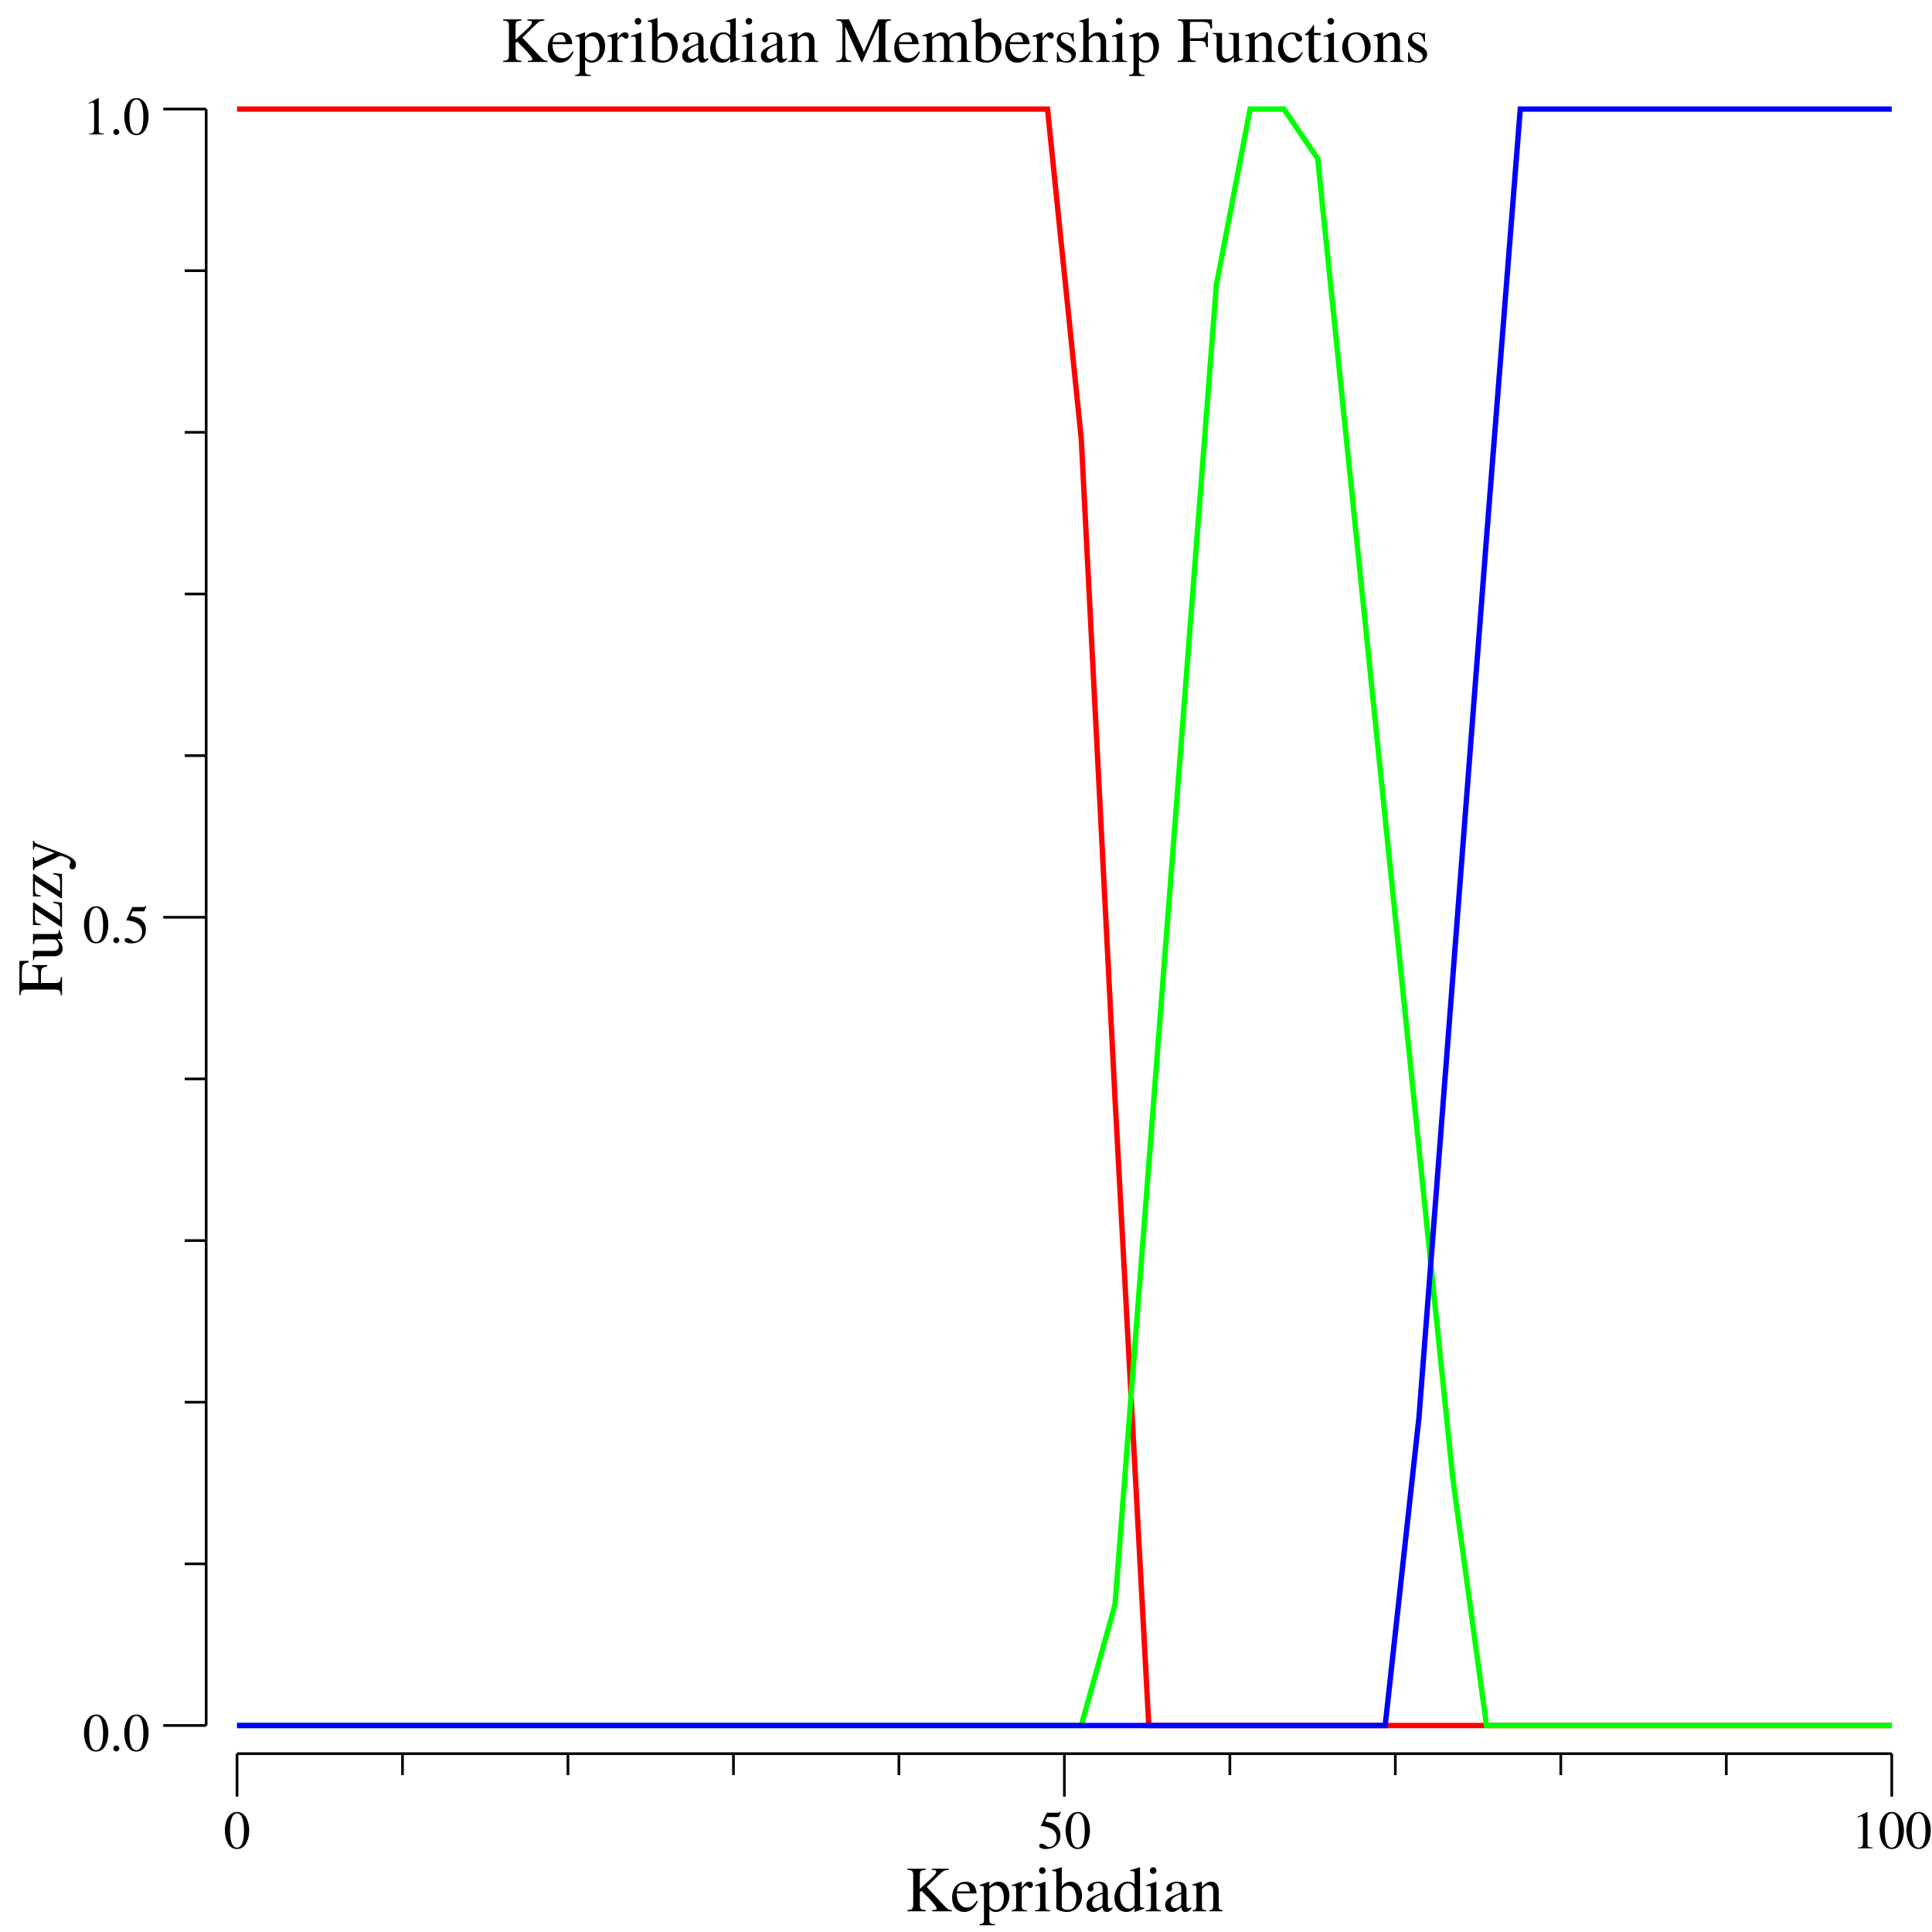
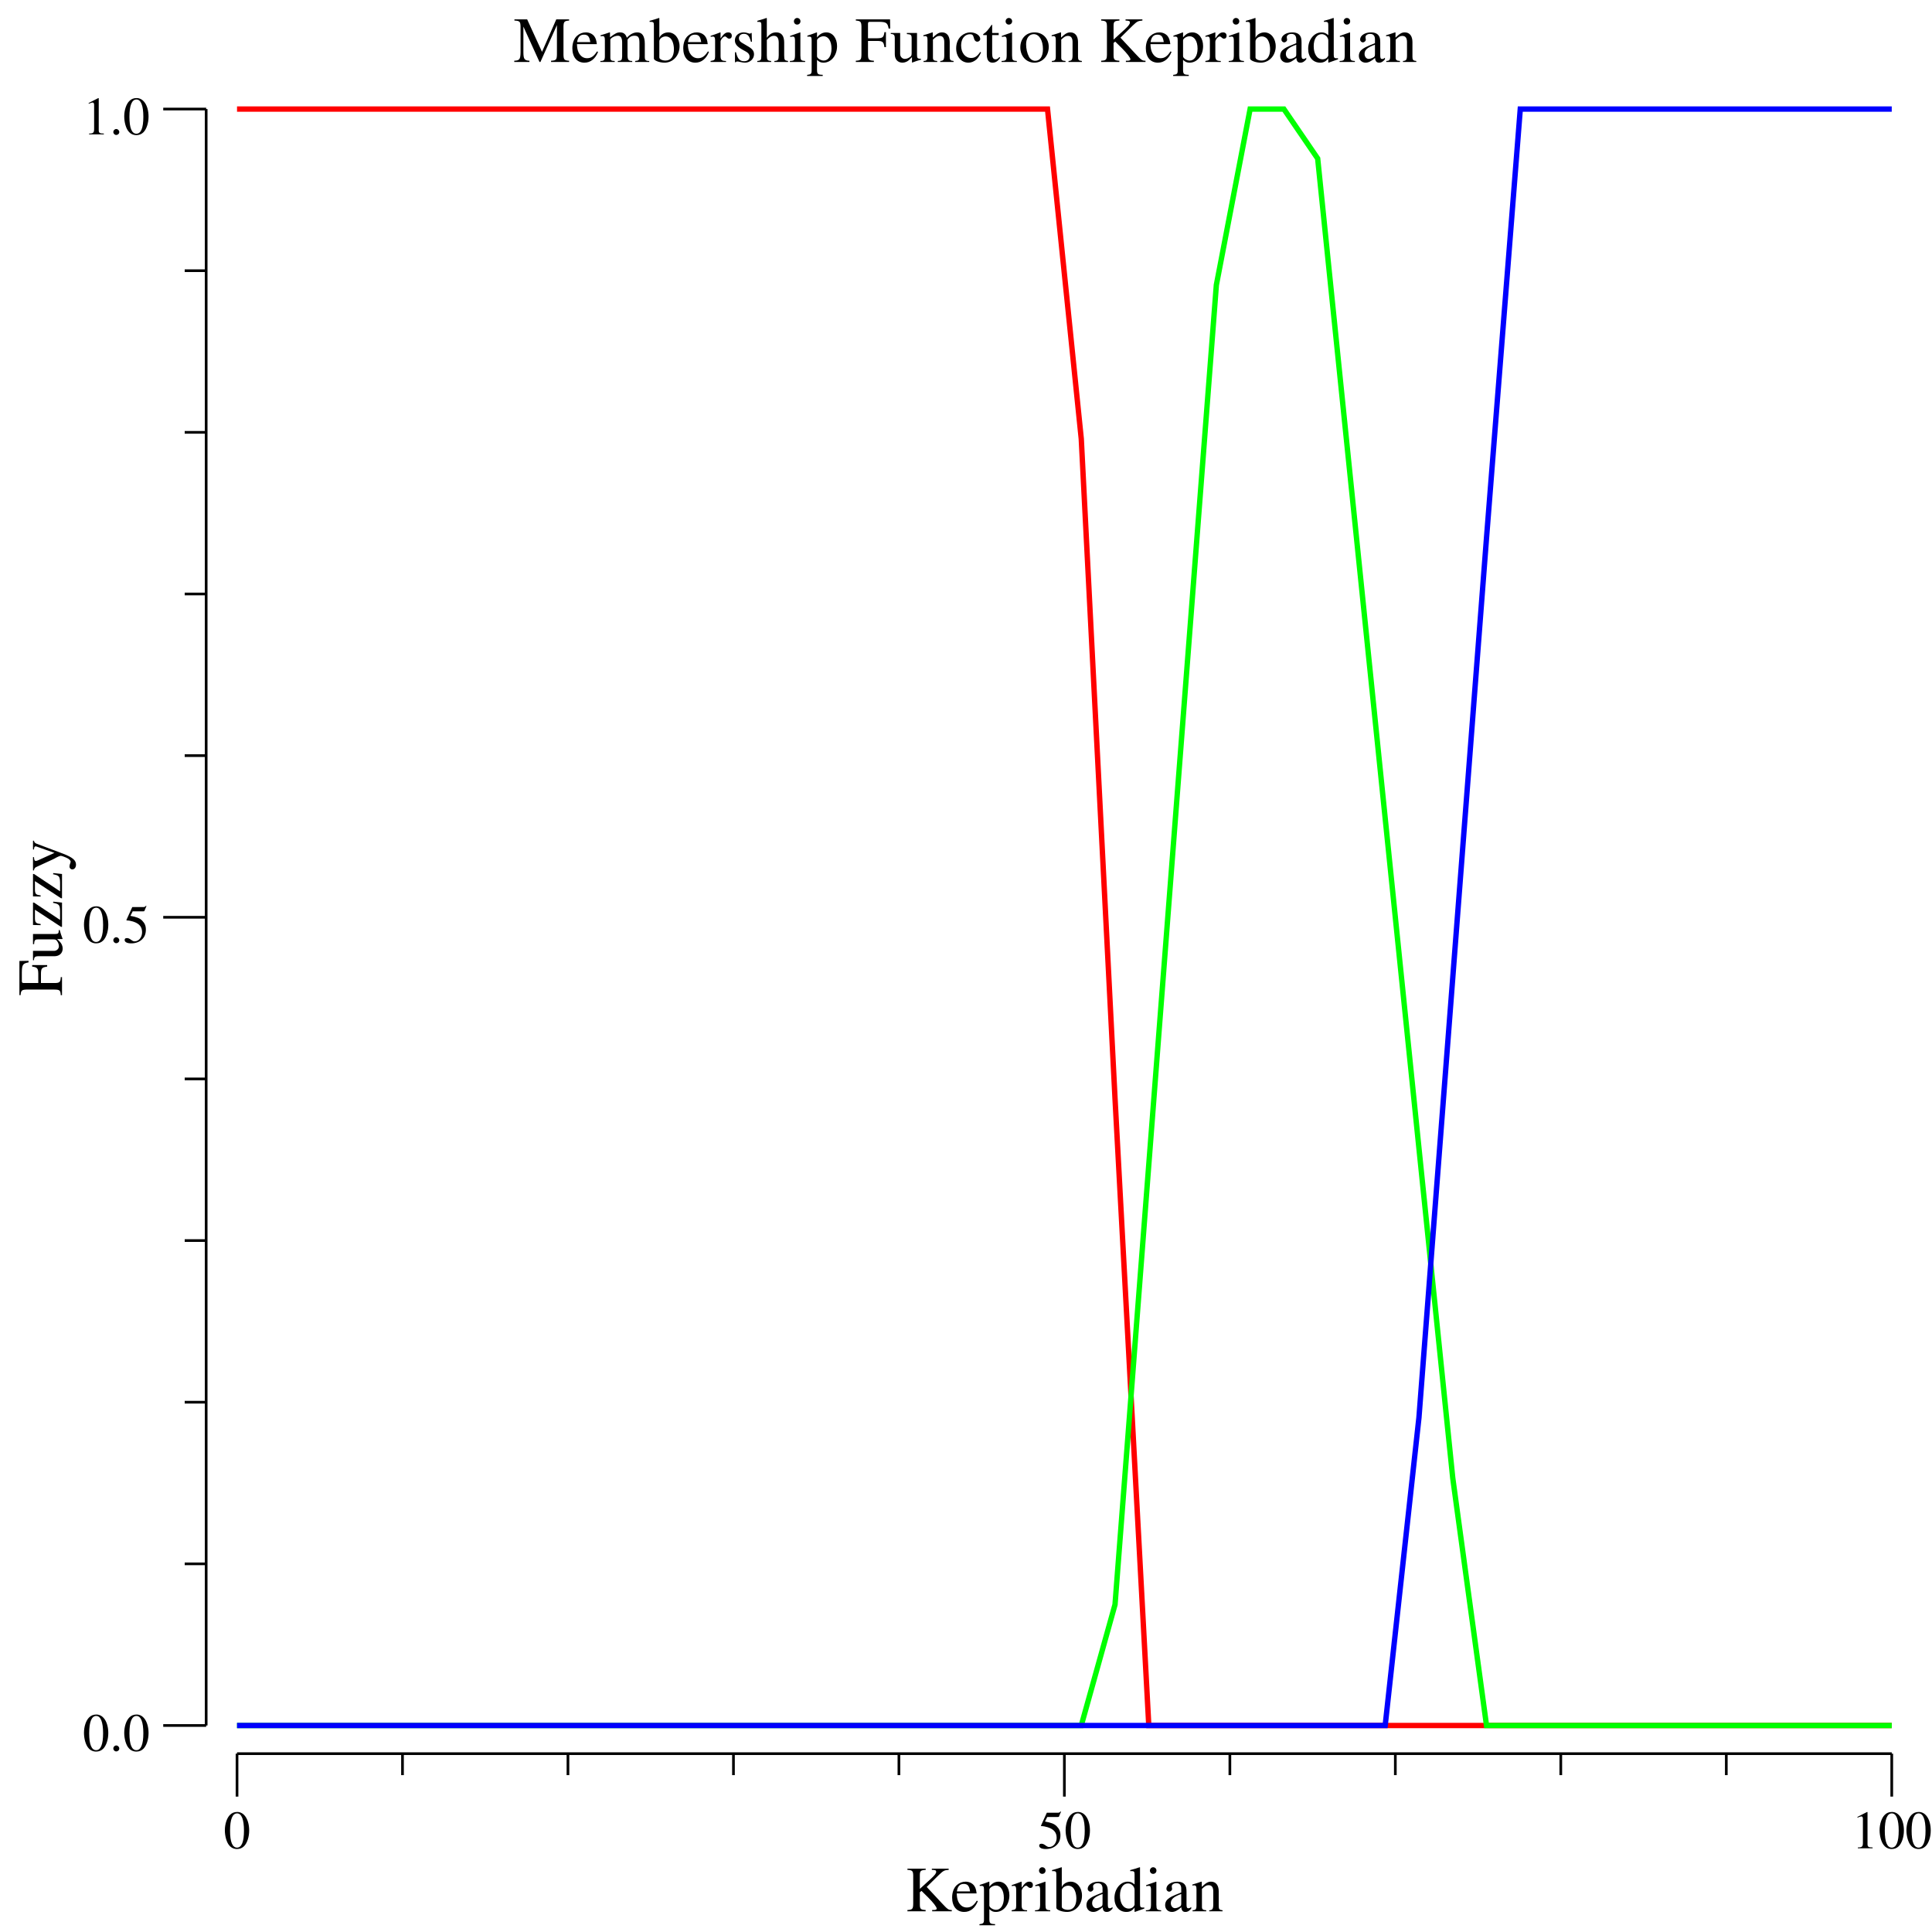
<svg xmlns="http://www.w3.org/2000/svg" width="360pt" height="360pt" viewBox="0 0 360 360">
  <g transform="scale(1, -1) translate(0, -360)">
    <path d="M0,0L360,0L360,360L0,360Z" style="fill:#FFFFFF" />
-     <text x="93.349" y="-348.45" transform="scale(1, -1)" style="font-family:Times;font-weight:normal;font-style:normal;font-size:12px">Kepribadian Membership Functions</text>
+     <text x="95.684" y="-348.45" transform="scale(1, -1)" style="font-family:Times;font-weight:normal;font-style:normal;font-size:12px">Membership Function Kepribadian</text>
    <text x="168.68" y="-3.861" transform="scale(1, -1)" style="font-family:Times;font-weight:normal;font-style:normal;font-size:12px">Kepribadian</text>
    <text x="41.666" y="-15.602" transform="scale(1, -1)" style="font-family:Times;font-weight:normal;font-style:normal;font-size:10px">0</text>
    <text x="193.33" y="-15.602" transform="scale(1, -1)" style="font-family:Times;font-weight:normal;font-style:normal;font-size:10px">50</text>
    <text x="345" y="-15.602" transform="scale(1, -1)" style="font-family:Times;font-weight:normal;font-style:normal;font-size:10px">100</text>
    <path d="M44.166,25.23L44.166,33.23" style="fill:none;stroke:#000000;stroke-width:0.5" />
    <path d="M198.33,25.23L198.33,33.23" style="fill:none;stroke:#000000;stroke-width:0.5" />
    <path d="M352.5,25.23L352.5,33.23" style="fill:none;stroke:#000000;stroke-width:0.5" />
    <path d="M74.999,29.23L74.999,33.23" style="fill:none;stroke:#000000;stroke-width:0.5" />
    <path d="M105.83,29.23L105.83,33.23" style="fill:none;stroke:#000000;stroke-width:0.5" />
    <path d="M136.67,29.23L136.67,33.23" style="fill:none;stroke:#000000;stroke-width:0.5" />
    <path d="M167.5,29.23L167.5,33.23" style="fill:none;stroke:#000000;stroke-width:0.5" />
    <path d="M229.17,29.23L229.17,33.23" style="fill:none;stroke:#000000;stroke-width:0.5" />
    <path d="M260,29.23L260,33.23" style="fill:none;stroke:#000000;stroke-width:0.5" />
    <path d="M290.83,29.23L290.83,33.23" style="fill:none;stroke:#000000;stroke-width:0.5" />
    <path d="M321.67,29.23L321.67,33.23" style="fill:none;stroke:#000000;stroke-width:0.5" />
    <path d="M44.166,33.23L352.5,33.23" style="fill:none;stroke:#000000;stroke-width:0.5" />
    <g transform="rotate(90)">
      <text x="174.42" y="11.555" transform="scale(1, -1)" style="font-family:Times;font-weight:normal;font-style:normal;font-size:12px">Fuzzy</text>
    </g>
    <text x="15.416" y="-33.759" transform="scale(1, -1)" style="font-family:Times;font-weight:normal;font-style:normal;font-size:10px">0.0</text>
    <text x="15.416" y="-184.36" transform="scale(1, -1)" style="font-family:Times;font-weight:normal;font-style:normal;font-size:10px">0.5</text>
    <text x="15.416" y="-334.96" transform="scale(1, -1)" style="font-family:Times;font-weight:normal;font-style:normal;font-size:10px">1.0</text>
    <path d="M30.416,38.48L38.416,38.48" style="fill:none;stroke:#000000;stroke-width:0.5" />
    <path d="M30.416,189.08L38.416,189.08" style="fill:none;stroke:#000000;stroke-width:0.5" />
    <path d="M30.416,339.68L38.416,339.68" style="fill:none;stroke:#000000;stroke-width:0.5" />
    <path d="M34.416,68.6L38.416,68.6" style="fill:none;stroke:#000000;stroke-width:0.5" />
    <path d="M34.416,98.72L38.416,98.72" style="fill:none;stroke:#000000;stroke-width:0.5" />
    <path d="M34.416,128.84L38.416,128.84" style="fill:none;stroke:#000000;stroke-width:0.5" />
    <path d="M34.416,158.96L38.416,158.96" style="fill:none;stroke:#000000;stroke-width:0.5" />
    <path d="M34.416,219.2L38.416,219.2" style="fill:none;stroke:#000000;stroke-width:0.5" />
    <path d="M34.416,249.32L38.416,249.32" style="fill:none;stroke:#000000;stroke-width:0.5" />
    <path d="M34.416,279.44L38.416,279.44" style="fill:none;stroke:#000000;stroke-width:0.5" />
    <path d="M34.416,309.56L38.416,309.56" style="fill:none;stroke:#000000;stroke-width:0.5" />
    <path d="M38.416,38.48L38.416,339.68" style="fill:none;stroke:#000000;stroke-width:0.5" />
    <path d="M44.166,339.68L50.459,339.68L56.751,339.68L63.044,339.68L69.336,339.68L75.629,339.68L81.921,339.68L88.214,339.68L94.506,339.68L100.8,339.68L107.09,339.68L113.38,339.68L119.68,339.68L125.97,339.68L132.26,339.68L138.55,339.68L144.85,339.68L151.14,339.68L157.43,339.68L163.72,339.68L170.02,339.68L176.31,339.68L182.6,339.68L188.89,339.68L195.19,339.68L201.48,278.21L207.77,155.27L214.06,38.48L220.36,38.48L226.65,38.48L232.94,38.48L239.23,38.48L245.53,38.48L251.82,38.48L258.11,38.48L264.4,38.48L270.7,38.48L276.99,38.48L283.28,38.48L289.57,38.48L295.87,38.48L302.16,38.48L308.45,38.48L314.74,38.48L321.04,38.48L327.33,38.48L333.62,38.48L339.91,38.48L346.21,38.48L352.5,38.48" style="fill:none;stroke:#FF0000" />
    <path d="M44.166,38.48L50.459,38.48L56.751,38.48L63.044,38.48L69.336,38.48L75.629,38.48L81.921,38.48L88.214,38.48L94.506,38.48L100.8,38.48L107.09,38.48L113.38,38.48L119.68,38.48L125.97,38.48L132.26,38.48L138.55,38.48L144.85,38.48L151.14,38.48L157.43,38.48L163.72,38.48L170.02,38.48L176.31,38.48L182.6,38.48L188.89,38.48L195.19,38.48L201.48,38.48L207.77,61.019L214.06,142.98L220.36,224.94L226.65,306.89L232.94,339.68L239.23,339.68L245.53,330.46L251.82,268.99L258.11,207.52L264.4,146.05L270.7,84.582L276.99,38.48L283.28,38.48L289.57,38.48L295.87,38.48L302.16,38.48L308.45,38.48L314.74,38.48L321.04,38.48L327.33,38.48L333.62,38.48L339.91,38.48L346.21,38.48L352.5,38.48" style="fill:none;stroke:#00FF00" />
    <path d="M44.166,38.48L50.459,38.48L56.751,38.48L63.044,38.48L69.336,38.48L75.629,38.48L81.921,38.48L88.214,38.48L94.506,38.48L100.8,38.48L107.09,38.48L113.38,38.48L119.68,38.48L125.97,38.48L132.26,38.48L138.55,38.48L144.85,38.48L151.14,38.48L157.43,38.48L163.72,38.48L170.02,38.48L176.31,38.48L182.6,38.48L188.89,38.48L195.19,38.48L201.48,38.48L207.77,38.48L214.06,38.48L220.36,38.48L226.65,38.48L232.94,38.48L239.23,38.48L245.53,38.48L251.82,38.48L258.11,38.48L264.4,95.851L270.7,177.81L276.99,259.77L283.28,339.68L289.57,339.68L295.87,339.68L302.16,339.68L308.45,339.68L314.74,339.68L321.04,339.68L327.33,339.68L333.62,339.68L339.91,339.68L346.21,339.68L352.5,339.68" style="fill:none;stroke:#0000FF" />
  </g>
</svg>
